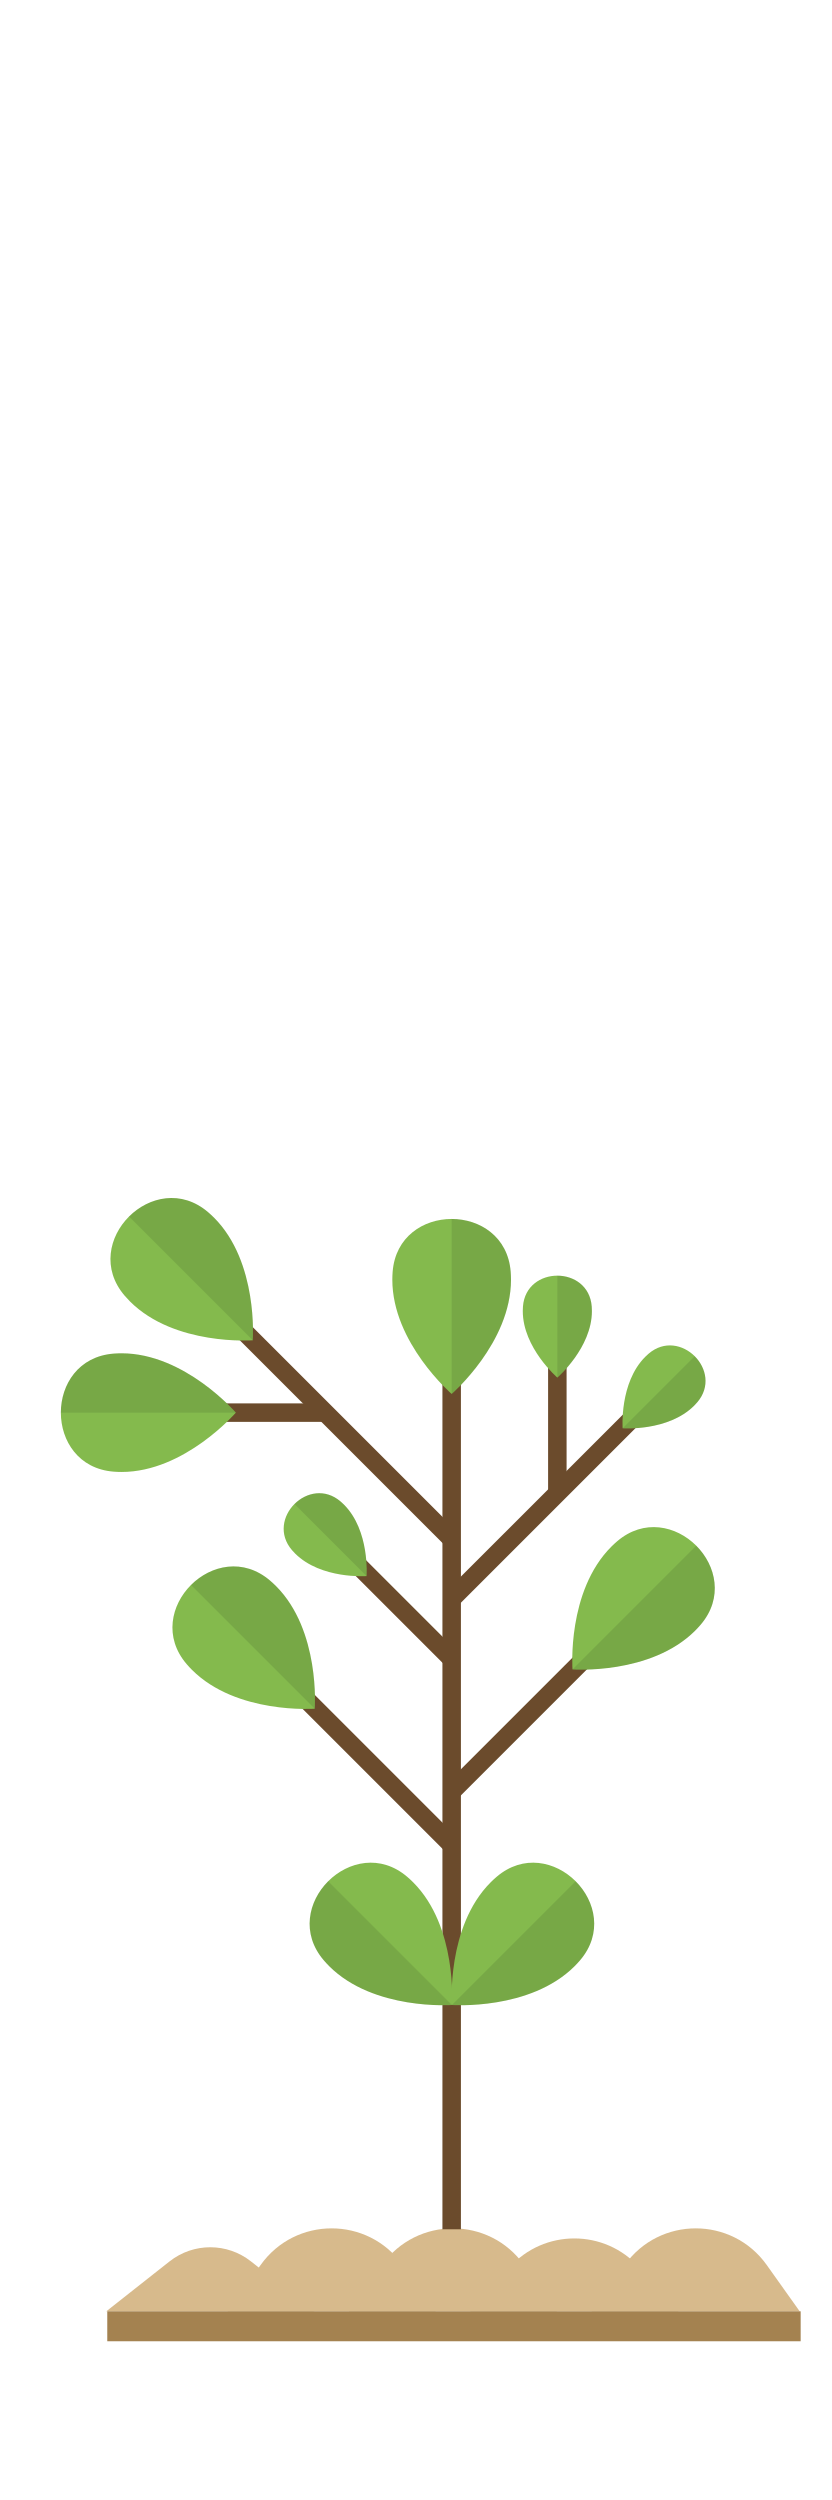
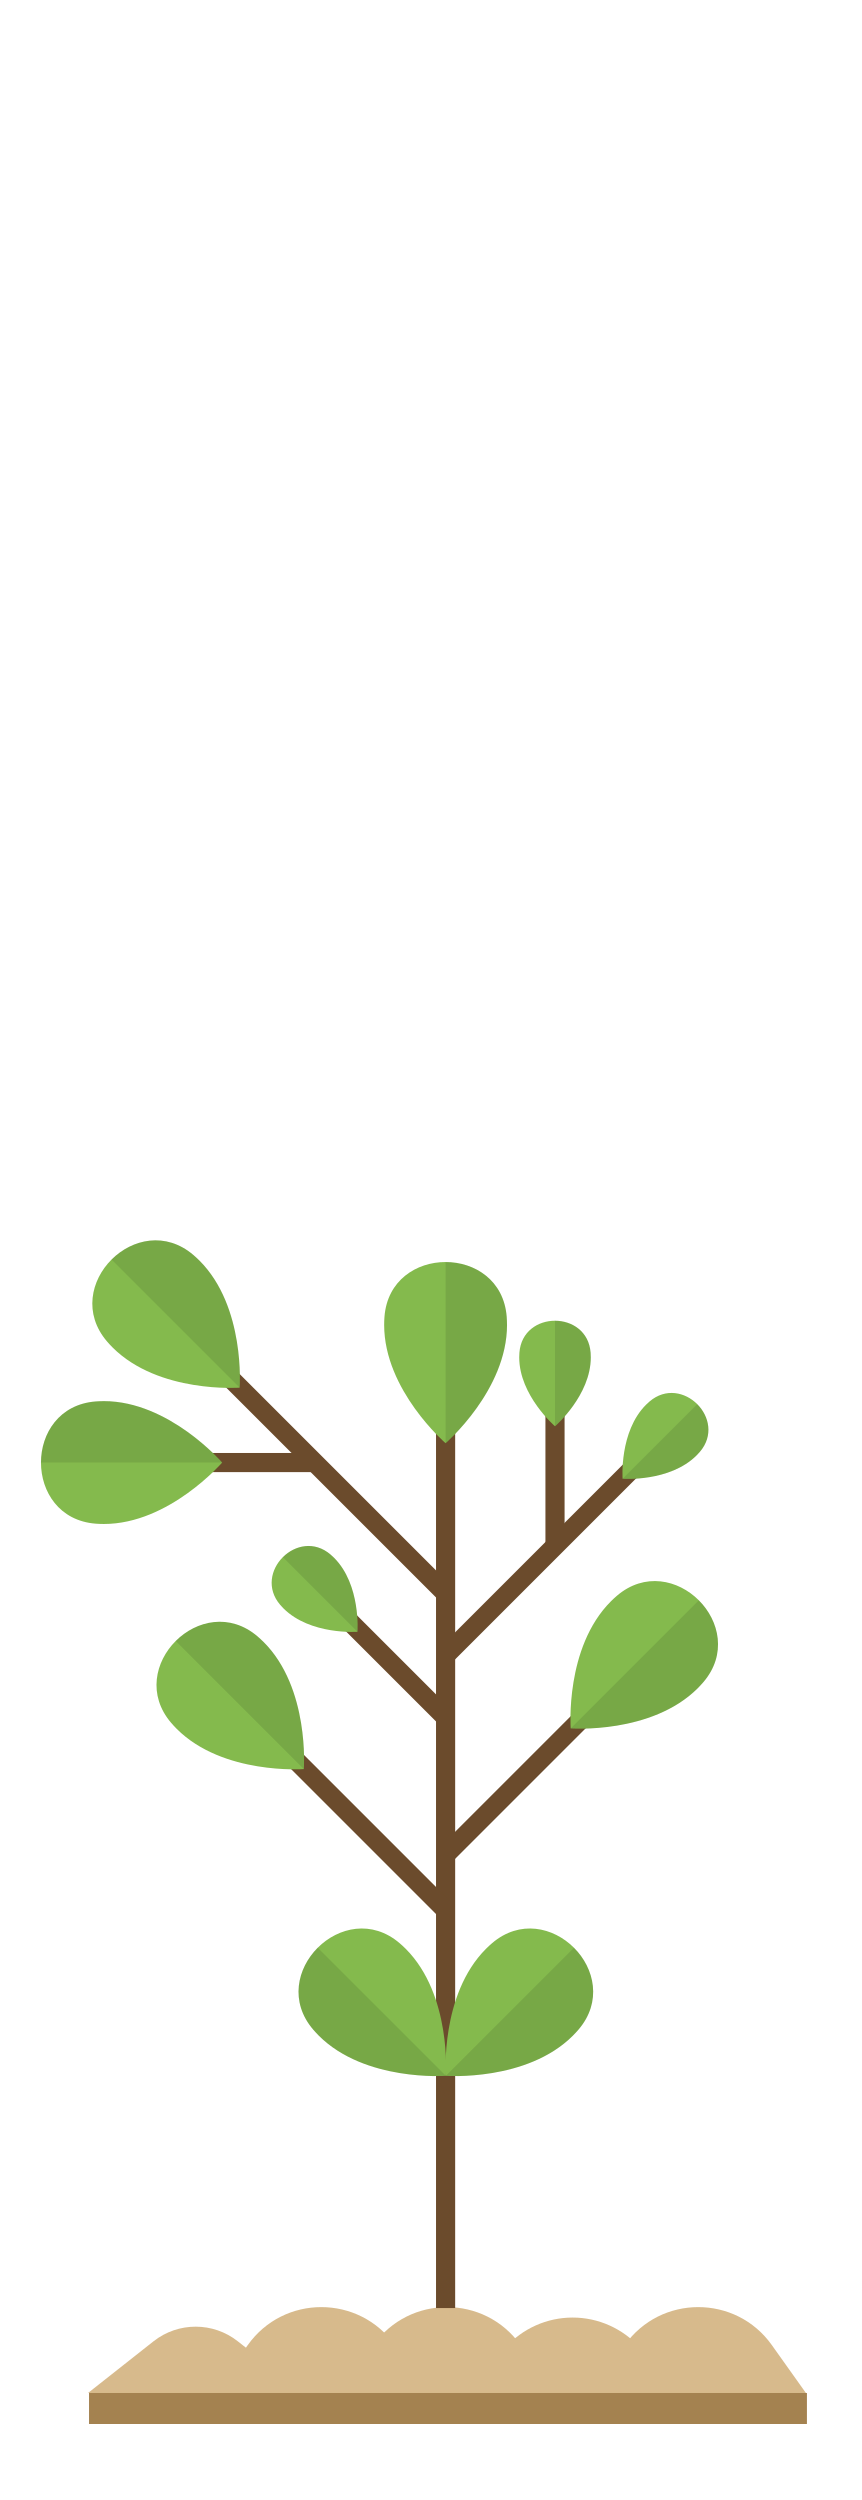
- <svg xmlns="http://www.w3.org/2000/svg" viewBox="0 0 90 270.462">
-   <g style="isolation:isolate;">
-     <g id="a">
-       <g>
-         <g>
-           <path d="M18.346,244.646l-6.847,5.402h22.495l-6.847-5.402c-2.58-2.036-6.22-2.036-8.8,0Z" style="fill:#d7ba8c;" />
-           <path d="M28.196,245.036l-3.567,5.013h22.495l-3.567-5.013c-3.758-5.281-11.602-5.281-15.36,0Z" style="fill:#d7ba8c;" />
-           <path d="M41.326,245.036l-3.567,5.013h22.495l-3.567-5.013c-3.758-5.281-11.602-5.281-15.36,0Z" style="fill:#d7ba8c;" />
-           <path d="M55.096,245.323l-4.207,4.726h22.495l-4.207-4.726c-3.749-4.211-10.332-4.211-14.081,0Z" style="fill:#d7ba8c;" />
-           <path d="M67.586,245.036l-3.567,5.013h22.495l-3.567-5.013c-3.758-5.281-11.602-5.281-15.36,0Z" style="fill:#d7ba8c;" />
-         </g>
-         <rect x="47.864" y="147.912" width="2" height="93.263" style="fill:#6b4b2c;" />
-         <g>
-           <path d="M62.169,212.708c-4.827,4.827-13.279,4.201-13.279,4.201,0,0-.626-8.452,4.201-13.279,.201-.201,.408-.393,.621-.575,5.81-4.986,14.017,3.221,9.031,9.031-.183,.213-.374,.42-.575,.621Z" style="fill:#84ba4d;" />
-           <path d="M62.169,212.708c.201-.201,.393-.408,.575-.621,2.493-2.905,1.688-6.41-.467-8.564l-13.387,13.387s8.452,.626,13.278-4.201Z" style="fill:#e6e7e8; mix-blend-mode:multiply;" />
-         </g>
-         <g>
-           <path d="M35.612,212.708c4.827,4.827,13.279,4.201,13.279,4.201,0,0,.626-8.452-4.201-13.279-.201-.201-.408-.393-.621-.575-5.81-4.986-14.017,3.221-9.031,9.031,.183,.213,.374,.42,.575,.621Z" style="fill:#84ba4d;" />
-           <path d="M35.612,212.708c-.201-.201-.393-.408-.575-.621-2.493-2.905-1.688-6.41,.467-8.564l13.387,13.387s-8.452,.626-13.279-4.201Z" style="fill:#e6e7e8; mix-blend-mode:multiply;" />
-         </g>
-         <rect x="45.956" y="185.616" width="20.22" height="2" transform="translate(-115.5359 94.3026) rotate(-45)" style="fill:#6b4b2c;" />
-         <g>
-           <path d="M75.215,176.404c-4.827,4.827-13.279,4.201-13.279,4.201,0,0-.626-8.452,4.201-13.279,.201-.201,.408-.393,.621-.575,5.81-4.986,14.017,3.221,9.031,9.031-.183,.213-.374,.42-.575,.621Z" style="fill:#84ba4d;" />
-           <path d="M75.215,176.404c.201-.201,.393-.409,.575-.621,2.493-2.905,1.688-6.41-.467-8.564l-13.387,13.387s8.452,.626,13.278-4.201Z" style="fill:#e6e7e8; mix-blend-mode:multiply;" />
-         </g>
-         <g>
-           <path d="M55.282,138.444c0,6.826-6.419,12.36-6.419,12.36,0,0-6.419-5.534-6.419-12.36,0-.284,.011-.567,.033-.846,.583-7.634,12.189-7.634,12.772,0,.021,.28,.033,.562,.033,.846Z" style="fill:#84ba4d;" />
-           <path d="M55.282,138.444c0-.284-.011-.567-.033-.846-.291-3.817-3.339-5.726-6.386-5.726v18.932s6.419-5.534,6.419-12.36Z" style="fill:#e6e7e8; mix-blend-mode:multiply;" />
-         </g>
-         <rect x="39.667" y="179.8" width="2" height="23.183" transform="translate(-123.4264 84.8177) rotate(-45.0016)" style="fill:#6b4b2c;" />
-         <g>
-           <path d="M29.849,171.578c4.827,4.827,4.201,13.279,4.201,13.279,0,0-8.452,.626-13.279-4.201-.201-.201-.393-.408-.575-.621-4.986-5.81,3.221-14.017,9.031-9.031,.213,.183,.42,.374,.621,.575Z" style="fill:#84ba4d;" />
-           <path d="M29.849,171.578c-.201-.201-.409-.393-.621-.575-2.905-2.493-6.41-1.688-8.564,.467l13.387,13.387s.626-8.452-4.201-13.278Z" style="fill:#e6e7e8; mix-blend-mode:multiply;" />
-         </g>
-         <rect x="11.605" y="250.049" width="75.014" height="3.24" style="fill:#a48250;" />
-         <rect x="36.749" y="139.64" width="2" height="31.511" transform="translate(-98.8236 72.2058) rotate(-44.9995)" style="fill:#6b4b2c;" />
-         <rect x="22.841" y="151.825" width="12.339" height="2" style="fill:#6b4b2c;" />
-         <g>
-           <path d="M23.143,131.721c4.827,4.827,4.201,13.279,4.201,13.279,0,0-8.452,.626-13.279-4.201-.201-.201-.393-.409-.575-.621-4.986-5.81,3.221-14.017,9.031-9.031,.213,.183,.42,.374,.621,.575Z" style="fill:#84ba4d;" />
-           <path d="M23.143,131.721c-.201-.201-.409-.393-.621-.575-2.905-2.493-6.409-1.688-8.564,.467l13.387,13.387s.626-8.452-4.201-13.279Z" style="fill:#e6e7e8; mix-blend-mode:multiply;" />
-         </g>
-         <g>
-           <path d="M13.155,146.407c6.826,0,12.36,6.419,12.36,6.419,0,0-5.534,6.419-12.36,6.419-.284,0-.567-.011-.846-.033-7.634-.583-7.634-12.189,0-12.773,.28-.021,.562-.033,.846-.033Z" style="fill:#84ba4d;" />
-           <path d="M13.155,146.407c-.284,0-.567,.011-.846,.033-3.817,.291-5.726,3.339-5.726,6.386H25.515s-5.534-6.419-12.36-6.419Z" style="fill:#e6e7e8; mix-blend-mode:multiply;" />
-         </g>
-         <rect x="42.551" y="166.642" width="2" height="15.026" transform="translate(-110.39 81.804) rotate(-45)" style="fill:#6b4b2c;" />
-         <g>
-           <path d="M37.209,162.774c2.812,2.812,2.447,7.735,2.447,7.735,0,0-4.923,.364-7.735-2.447-.117-.117-.229-.238-.335-.362-2.904-3.385,1.876-8.165,5.261-5.261,.124,.106,.245,.218,.362,.335Z" style="fill:#84ba4d;" />
-           <path d="M37.209,162.774c-.117-.117-.238-.229-.362-.335-1.692-1.452-3.733-.983-4.989,.272l7.798,7.798s.364-4.923-2.447-7.735Z" style="fill:#e6e7e8; mix-blend-mode:multiply;" />
-         </g>
-         <rect x="44.838" y="162.075" width="27.849" height="2" transform="translate(-98.0977 89.3095) rotate(-44.998)" style="fill:#6b4b2c;" />
-         <g>
-           <path d="M75.095,152.073c-2.812,2.812-7.735,2.447-7.735,2.447,0,0-.364-4.923,2.447-7.735,.117-.117,.238-.229,.362-.335,3.385-2.904,8.165,1.876,5.261,5.261-.106,.124-.218,.245-.335,.362Z" style="fill:#84ba4d;" />
-           <path d="M75.095,152.073c.117-.117,.229-.238,.335-.362,1.452-1.692,.983-3.733-.272-4.989l-7.798,7.798s4.923,.364,7.735-2.447Z" style="fill:#e6e7e8; mix-blend-mode:multiply;" />
-         </g>
-         <rect x="59.296" y="147.912" width="2" height="13.629" style="fill:#6b4b2c;" />
-         <g>
-           <path d="M64.035,141.835c0,3.976-3.739,7.2-3.739,7.2,0,0-3.739-3.223-3.739-7.2,0-.166,.006-.33,.019-.493,.34-4.447,7.1-4.447,7.44,0,.013,.163,.019,.327,.019,.493Z" style="fill:#84ba4d;" />
-           <path d="M64.035,141.835c0-.166-.006-.33-.019-.493-.17-2.223-1.945-3.335-3.72-3.335v11.028s3.739-3.223,3.739-7.2Z" style="fill:#e6e7e8; mix-blend-mode:multiply;" />
-         </g>
-       </g>
-     </g>
+ <svg xmlns="http://www.w3.org/2000/svg" viewBox="0 0 90 261.231">
+   <style>.B{fill:#84ba4d}.C{fill:#e6e7e8}.D{fill:#6b4b2c}</style>
+   <g fill="#d7ba8c">
+     <path d="M16.044 244.646l-6.847 5.403h22.495l-6.847-5.403c-2.58-2.036-6.22-2.036-8.8 0z" />
+     <use href="#B" />
+     <use href="#B" x="13.13" />
+     <path d="M52.794 245.323l-4.207 4.726h22.495l-4.207-4.726a9.43 9.43 0 0 0-14.08 0z" />
+     <use href="#B" x="39.39" />
  </g>
+   <path d="M45.561 147.912h2v93.263h-2z" class="D" />
+   <path d="M59.866 212.708c-4.827 4.827-13.279 4.201-13.279 4.201s-.626-8.452 4.201-13.279a11.11 11.11 0 0 1 .621-.575c5.81-4.986 14.017 3.221 9.032 9.031a11.11 11.11 0 0 1-.575.621z" class="B" />
+   <path d="M59.866 212.708l.575-.621c2.493-2.905 1.688-6.41-.467-8.564L46.588 216.91s8.452.626 13.279-4.201z" style="mix-blend-mode:multiply" class="C" />
+   <path d="M33.309 212.708c4.827 4.827 13.279 4.201 13.279 4.201s.626-8.452-4.201-13.279a11.11 11.11 0 0 0-.621-.575c-5.81-4.986-14.017 3.221-9.032 9.031a11.11 11.11 0 0 0 .575.621z" class="B" />
+   <path d="M33.309 212.708l-.575-.621c-2.493-2.905-1.688-6.41.467-8.564l13.387 13.387s-8.452.626-13.279-4.201z" style="mix-blend-mode:multiply" class="C" />
+   <path d="M45.907 193.057l14.297-14.297 1.414 1.414-14.297 14.297z" class="D" />
+   <path d="M72.913 176.404c-4.827 4.827-13.279 4.201-13.279 4.201s-.626-8.452 4.201-13.279a11.11 11.11 0 0 1 .621-.575c5.81-4.986 14.017 3.221 9.031 9.031-.183.213-.374.42-.575.621z" class="B" />
+   <path d="M72.913 176.404l.575-.621c2.493-2.905 1.688-6.41-.467-8.564l-13.387 13.387s8.452.626 13.279-4.201z" style="mix-blend-mode:multiply" class="C" />
+   <path d="M52.98 138.444c0 6.826-6.419 12.36-6.419 12.36s-6.419-5.534-6.419-12.36a11.09 11.09 0 0 1 .032-.846c.583-7.634 12.189-7.634 12.772 0a11.09 11.09 0 0 1 .032.846z" class="B" />
+   <path d="M52.98 138.444l-.032-.846c-.291-3.817-3.339-5.726-6.386-5.726v18.932s6.419-5.534 6.419-12.36z" style="mix-blend-mode:multiply" class="C" />
+   <path d="M29.461 183.903l1.414-1.414 16.394 16.393-1.414 1.414z" class="D" />
+   <path d="M27.547 171.578c4.827 4.827 4.201 13.279 4.201 13.279s-8.452.626-13.279-4.201a11.11 11.11 0 0 1-.575-.621c-4.986-5.81 3.221-14.017 9.031-9.031.213.183.42.374.621.575z" class="B" />
+   <path d="M27.547 171.578l-.621-.575c-2.905-2.493-6.41-1.688-8.564.467l13.387 13.387s.626-8.452-4.201-13.279z" style="mix-blend-mode:multiply" class="C" />
+   <path d="M9.303 250.049h75.014v3.24H9.303z" fill="#a48250" />
+   <g class="D">
+     <path d="M23.599 144.961l1.414-1.414 22.281 22.282-1.414 1.414z" />
+     <path d="M20.539 151.825h12.339v2H20.539z" />
+   </g>
+   <path d="M20.84 131.721C25.667 136.548 25.042 145 25.042 145s-8.452.626-13.279-4.201a11.15 11.15 0 0 1-.575-.621c-4.986-5.81 3.221-14.017 9.032-9.031.213.183.42.374.621.575z" class="B" />
+   <path d="M20.84 131.721l-.621-.575c-2.905-2.493-6.409-1.688-8.564.467l13.387 13.387s.626-8.452-4.201-13.279z" style="mix-blend-mode:multiply" class="C" />
+   <path d="M10.853 146.407c6.826 0 12.36 6.419 12.36 6.419s-5.534 6.419-12.36 6.419a11.14 11.14 0 0 1-.846-.032c-7.634-.583-7.634-12.189 0-12.773a11.14 11.14 0 0 1 .846-.032z" class="B" />
+   <path d="M10.853 146.407l-.846.032c-3.817.292-5.725 3.339-5.725 6.386h18.932s-5.534-6.419-12.36-6.419z" style="mix-blend-mode:multiply" class="C" />
+   <path d="M35.229 169.549l1.414-1.414 10.625 10.625-1.414 1.414z" class="D" />
+   <path d="M34.906 162.775c2.812 2.812 2.447 7.735 2.447 7.735s-4.923.364-7.735-2.447l-.335-.362c-2.904-3.385 1.876-8.165 5.261-5.261l.362.335z" class="B" />
+   <path d="M34.906 162.775l-.362-.335c-1.692-1.452-3.733-.983-4.989.272l7.798 7.798s.364-4.923-2.447-7.735z" style="mix-blend-mode:multiply" class="C" />
+   <path d="M45.907 172.214L65.6 152.522l1.414 1.414-19.693 19.692z" class="D" />
+   <path d="M72.792 152.073c-2.812 2.812-7.735 2.447-7.735 2.447s-.365-4.923 2.447-7.735l.362-.335c3.385-2.904 8.165 1.876 5.261 5.261l-.335.362z" class="B" />
+   <path d="M72.792 152.073l.335-.362c1.452-1.692.983-3.733-.272-4.989l-7.798 7.798s4.923.364 7.735-2.447z" style="mix-blend-mode:multiply" class="C" />
+   <path d="M56.994 147.912h2v13.629h-2z" class="D" />
+   <path d="M61.733 141.835c0 3.976-3.739 7.2-3.739 7.2s-3.739-3.223-3.739-7.2l.019-.493c.34-4.447 7.1-4.447 7.44 0l.019.493z" class="B" />
+   <path d="M61.733 141.835l-.019-.493c-.17-2.223-1.945-3.335-3.72-3.335v11.028s3.739-3.223 3.739-7.2z" style="mix-blend-mode:multiply" class="C" />
+   <defs>
+     <path id="B" d="M25.894 245.036l-3.567 5.013h22.495l-3.567-5.013c-3.758-5.281-11.602-5.281-15.36 0z" />
+   </defs>
</svg>
